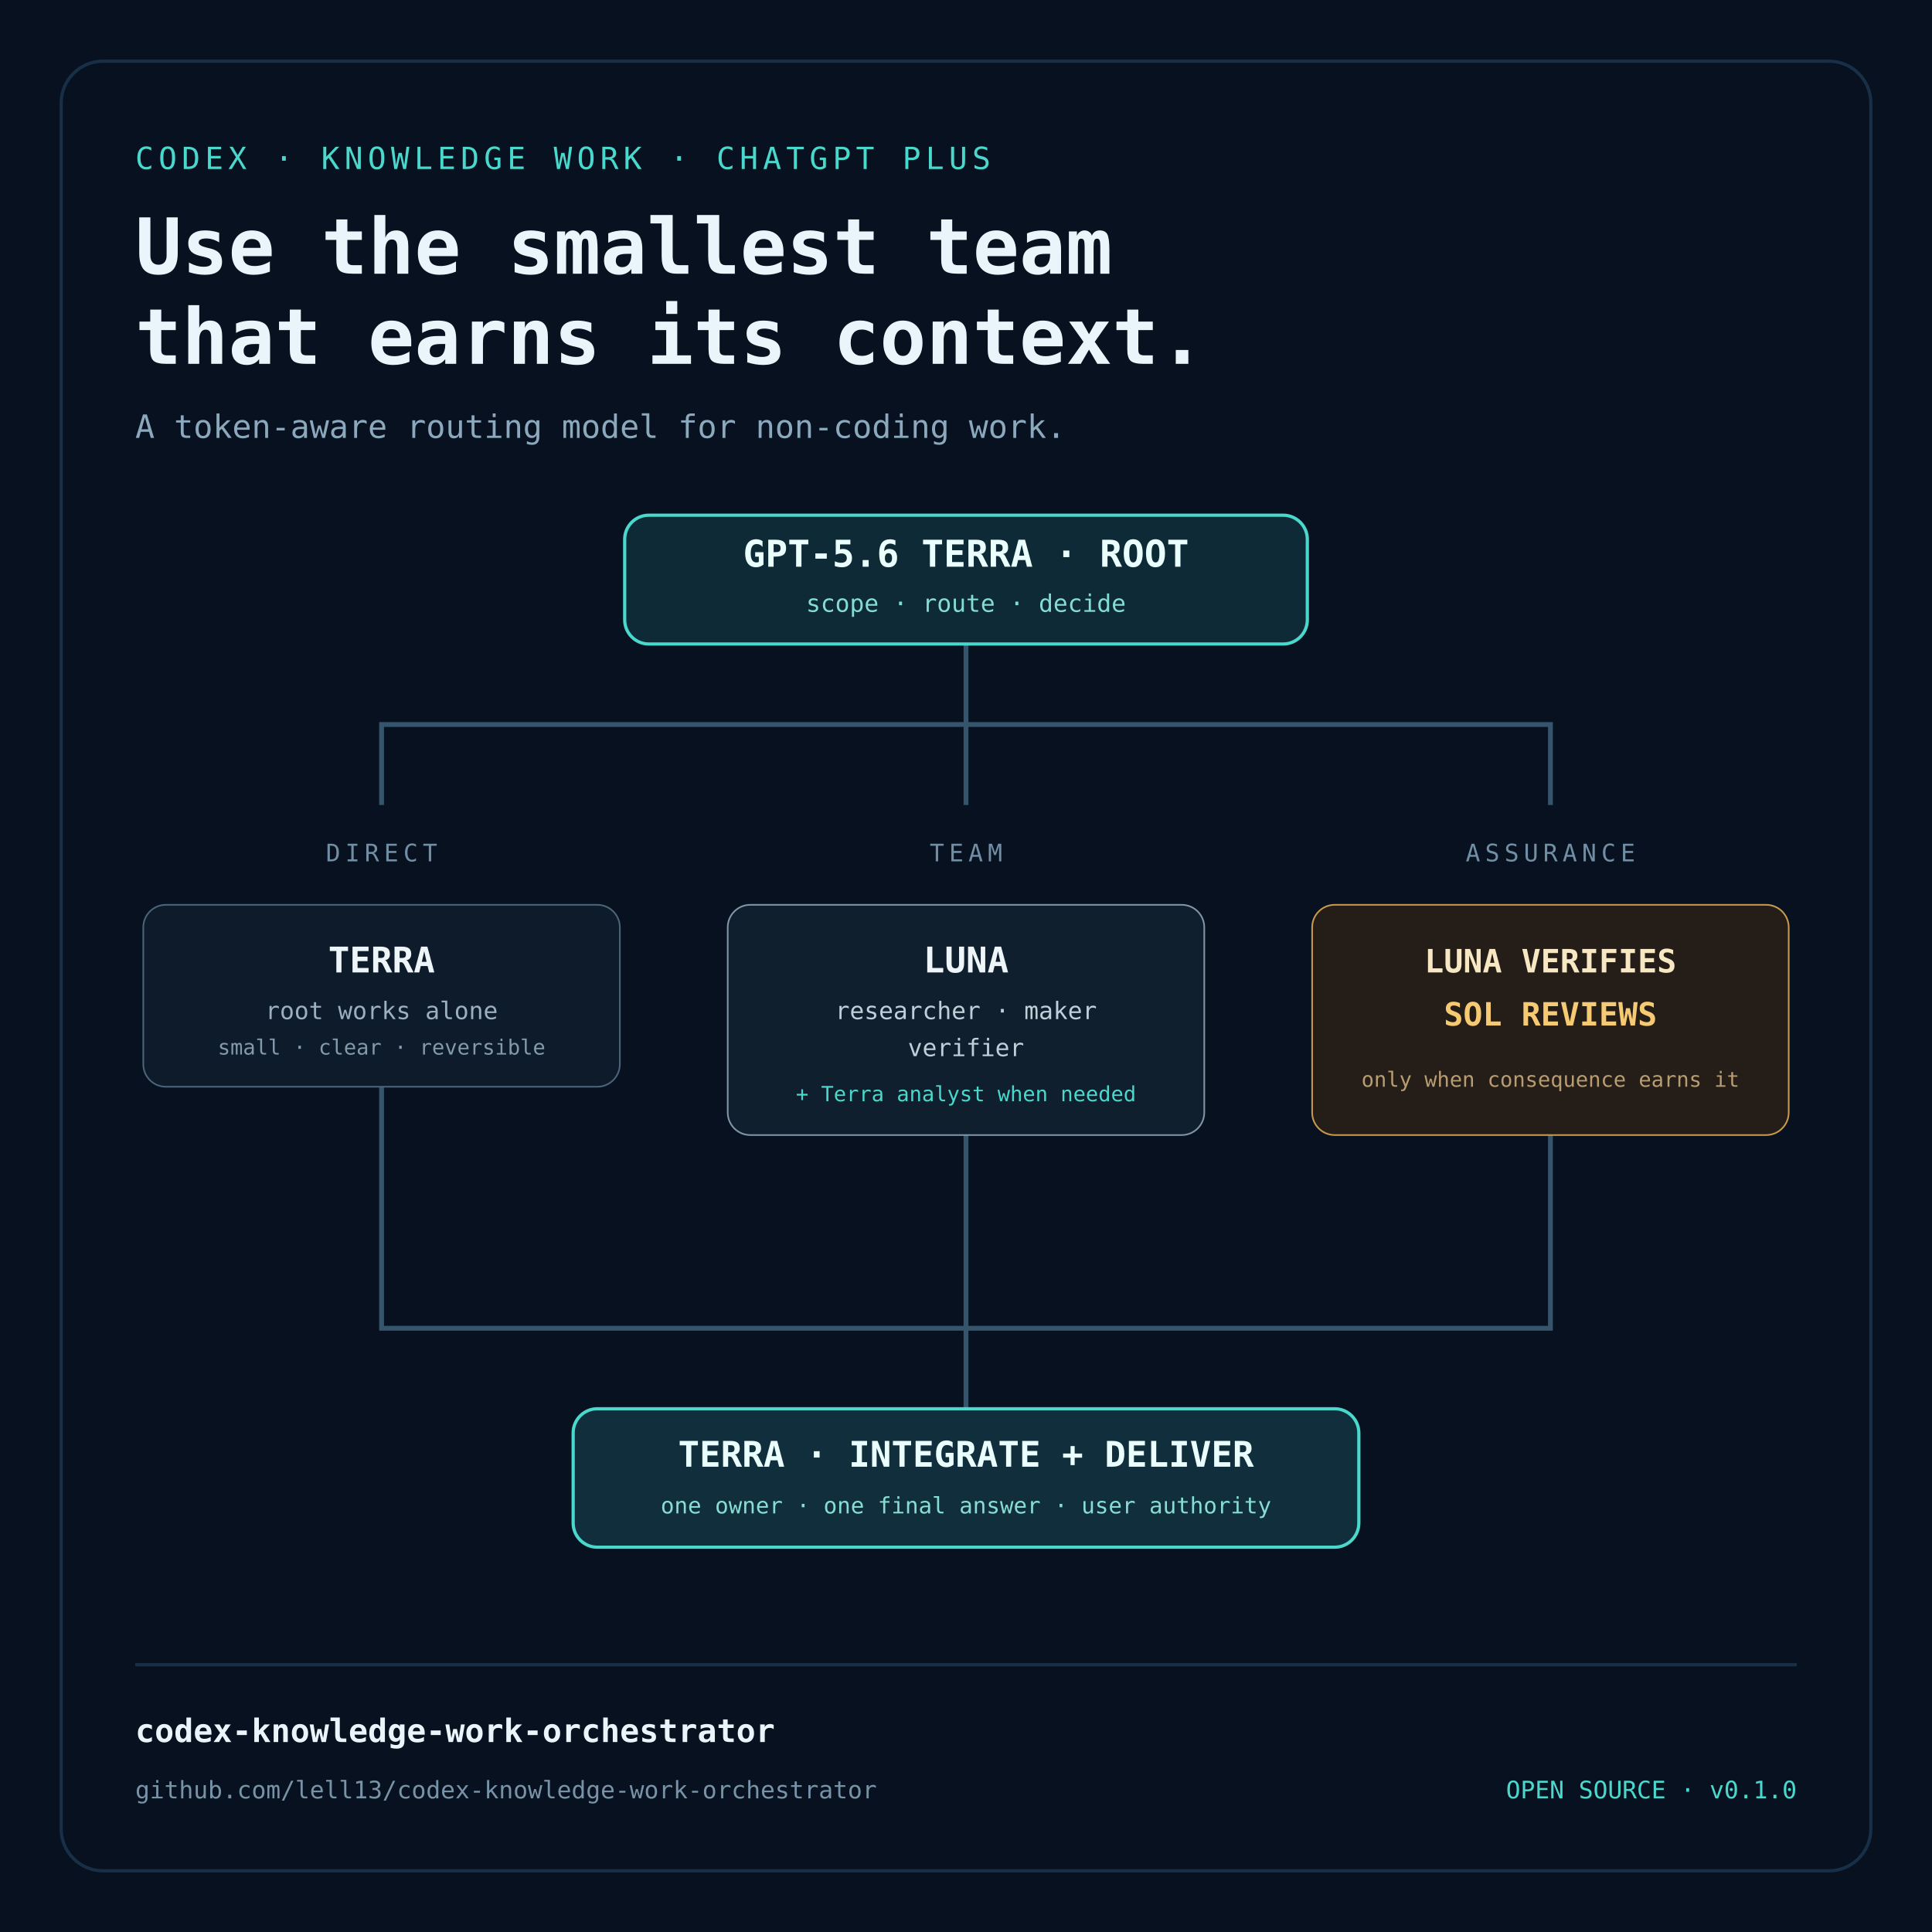
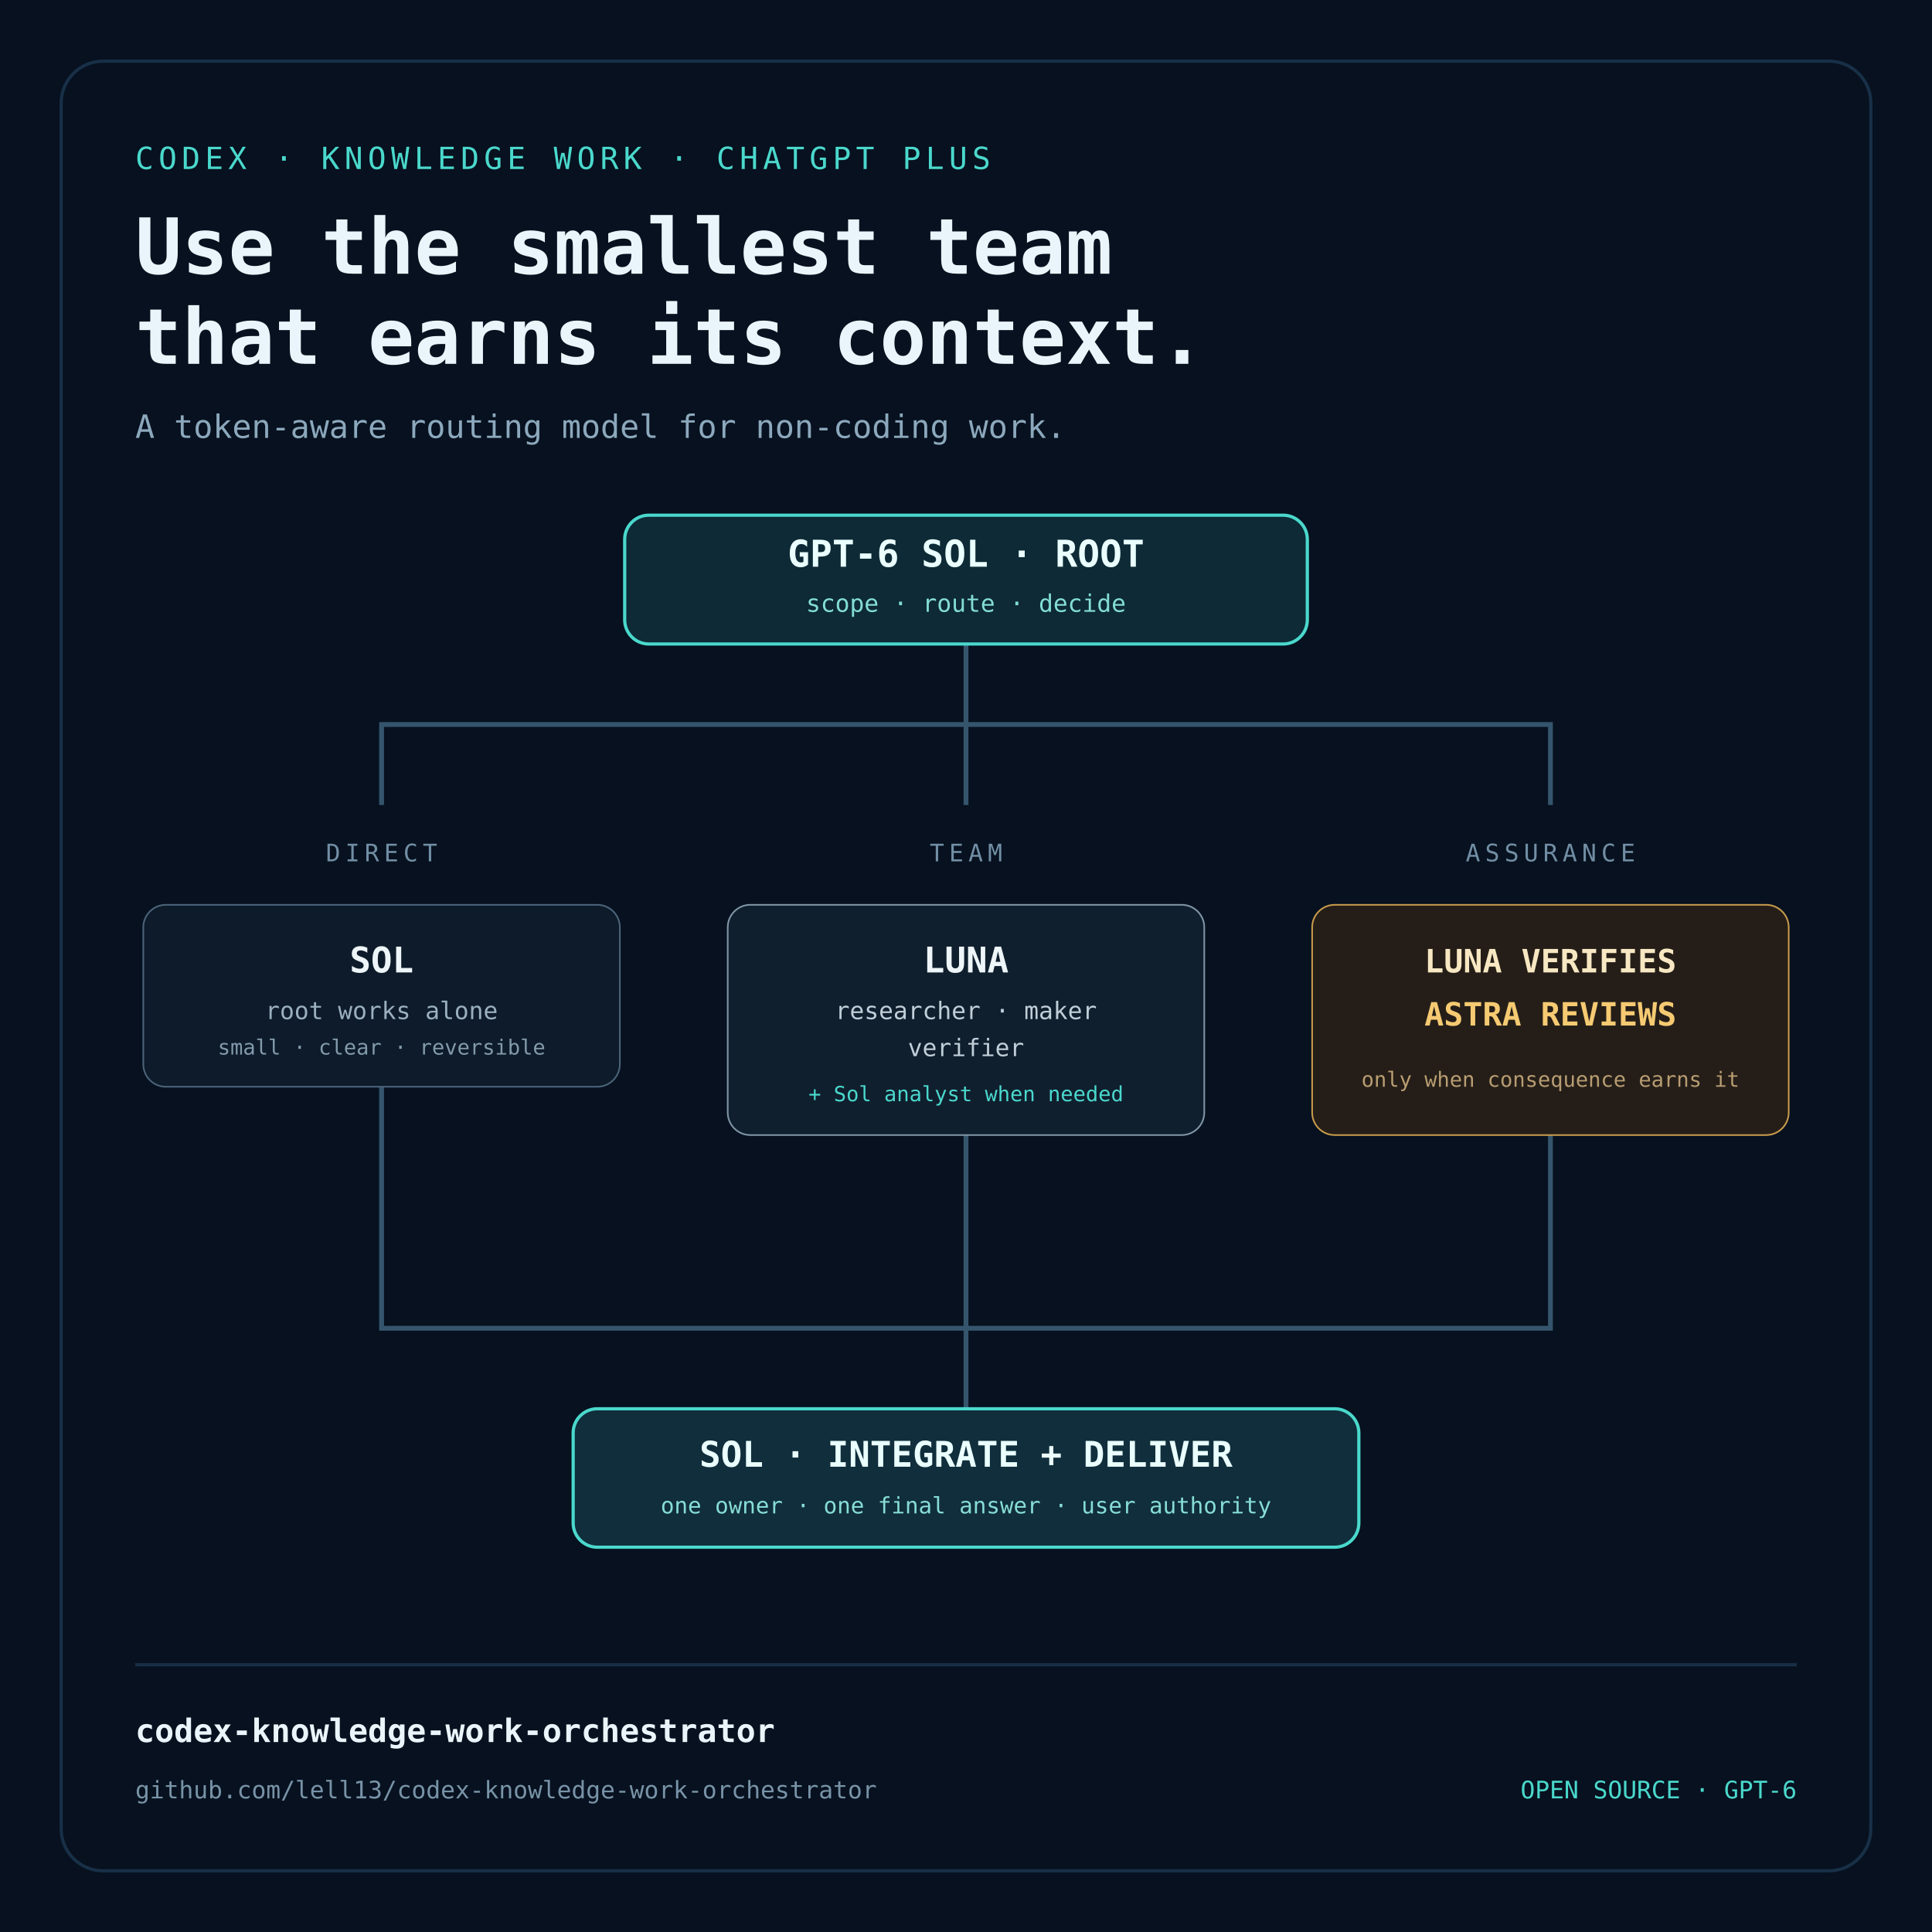
<svg xmlns="http://www.w3.org/2000/svg" viewBox="0 0 1200 1200" role="img" aria-labelledby="title desc">
  <rect width="1200" height="1200" fill="#07111f" />
  <rect x="38" y="38" width="1124" height="1124" rx="26" fill="none" stroke="#183047" stroke-width="2" />
  <g font-family="Consolas, ui-monospace, monospace">
    <text x="84" y="105" fill="#4ad8cc" font-size="19" letter-spacing="3">CODEX · KNOWLEDGE WORK · CHATGPT PLUS</text>
    <text x="84" y="170" fill="#eaf5fb" font-size="48" font-weight="700">Use the smallest team</text>
    <text x="84" y="226" fill="#eaf5fb" font-size="48" font-weight="700">that earns its context.</text>
    <text x="84" y="272" fill="#8ca8bc" font-size="20">A token-aware routing model for non-coding work.</text>
    <g fill="none" stroke="#35556d" stroke-width="3">
      <path d="M600 400V450M600 450H237V500M600 450V500M600 450H963V500" />
      <path d="M237 675V825H600M600 705V825M963 705V825H600M600 825V875" />
    </g>
    <g>
      <rect x="388" y="320" width="424" height="80" rx="15" fill="#0d2a36" stroke="#4ad8cc" stroke-width="2" />
-       <text x="600" y="352" text-anchor="middle" fill="#eafffd" font-size="23" font-weight="700">GPT-5.6 TERRA · ROOT</text>
+       <text x="600" y="352" text-anchor="middle" fill="#eafffd" font-size="23" font-weight="700">GPT-6 SOL · ROOT</text>
      <text x="600" y="380" text-anchor="middle" fill="#83ddd6" font-size="15">scope · route · decide</text>
    </g>
    <g>
      <text x="237" y="535" text-anchor="middle" fill="#718ea4" font-size="15" letter-spacing="3">DIRECT</text>
      <rect x="89" y="562" width="296" height="113" rx="14" fill="#0d1b2a" stroke="#4b6479" />
-       <text x="237" y="604" text-anchor="middle" fill="#edf5f8" font-size="22" font-weight="700">TERRA</text>
+       <text x="237" y="604" text-anchor="middle" fill="#edf5f8" font-size="22" font-weight="700">SOL</text>
      <text x="237" y="633" text-anchor="middle" fill="#9bb0bf" font-size="15">root works alone</text>
      <text x="237" y="655" text-anchor="middle" fill="#829aab" font-size="13">small · clear · reversible</text>
    </g>
    <g>
      <text x="600" y="535" text-anchor="middle" fill="#718ea4" font-size="15" letter-spacing="3">TEAM</text>
      <rect x="452" y="562" width="296" height="143" rx="14" fill="#101f2e" stroke="#8095a6" />
      <text x="600" y="604" text-anchor="middle" fill="#edf5f8" font-size="22" font-weight="700">LUNA</text>
      <text x="600" y="633" text-anchor="middle" fill="#c0ced8" font-size="15">researcher · maker</text>
      <text x="600" y="656" text-anchor="middle" fill="#c0ced8" font-size="15">verifier</text>
-       <text x="600" y="684" text-anchor="middle" fill="#4ad8cc" font-size="13">+ Terra analyst when needed</text>
+       <text x="600" y="684" text-anchor="middle" fill="#4ad8cc" font-size="13">+ Sol analyst when needed</text>
    </g>
    <g>
      <text x="963" y="535" text-anchor="middle" fill="#718ea4" font-size="15" letter-spacing="3">ASSURANCE</text>
      <rect x="815" y="562" width="296" height="143" rx="14" fill="#251e18" stroke="#c79a4b" />
      <text x="963" y="604" text-anchor="middle" fill="#f7e7c2" font-size="20" font-weight="700">LUNA VERIFIES</text>
-       <text x="963" y="637" text-anchor="middle" fill="#f6ca72" font-size="20" font-weight="700">SOL REVIEWS</text>
+       <text x="963" y="637" text-anchor="middle" fill="#f6ca72" font-size="20" font-weight="700">ASTRA REVIEWS</text>
      <text x="963" y="675" text-anchor="middle" fill="#b89d72" font-size="13">only when consequence earns it</text>
    </g>
    <g>
      <rect x="356" y="875" width="488" height="86" rx="15" fill="#102e3c" stroke="#4ad8cc" stroke-width="2" />
-       <text x="600" y="911" text-anchor="middle" fill="#eafffd" font-size="22" font-weight="700">TERRA · INTEGRATE + DELIVER</text>
+       <text x="600" y="911" text-anchor="middle" fill="#eafffd" font-size="22" font-weight="700">SOL · INTEGRATE + DELIVER</text>
      <text x="600" y="940" text-anchor="middle" fill="#87ddd6" font-size="14">one owner · one final answer · user authority</text>
    </g>
    <line x1="84" y1="1034" x2="1116" y2="1034" stroke="#183047" stroke-width="2" />
    <text x="84" y="1082" fill="#eaf5fb" font-size="20" font-weight="700">codex-knowledge-work-orchestrator</text>
    <text x="84" y="1117" fill="#7893a7" font-size="15">github.com/lell13/codex-knowledge-work-orchestrator</text>
-     <text x="1116" y="1117" text-anchor="end" fill="#4ad8cc" font-size="15">OPEN SOURCE · v0.1.0</text>
+     <text x="1116" y="1117" text-anchor="end" fill="#4ad8cc" font-size="15">OPEN SOURCE · GPT-6</text>
  </g>
</svg>
